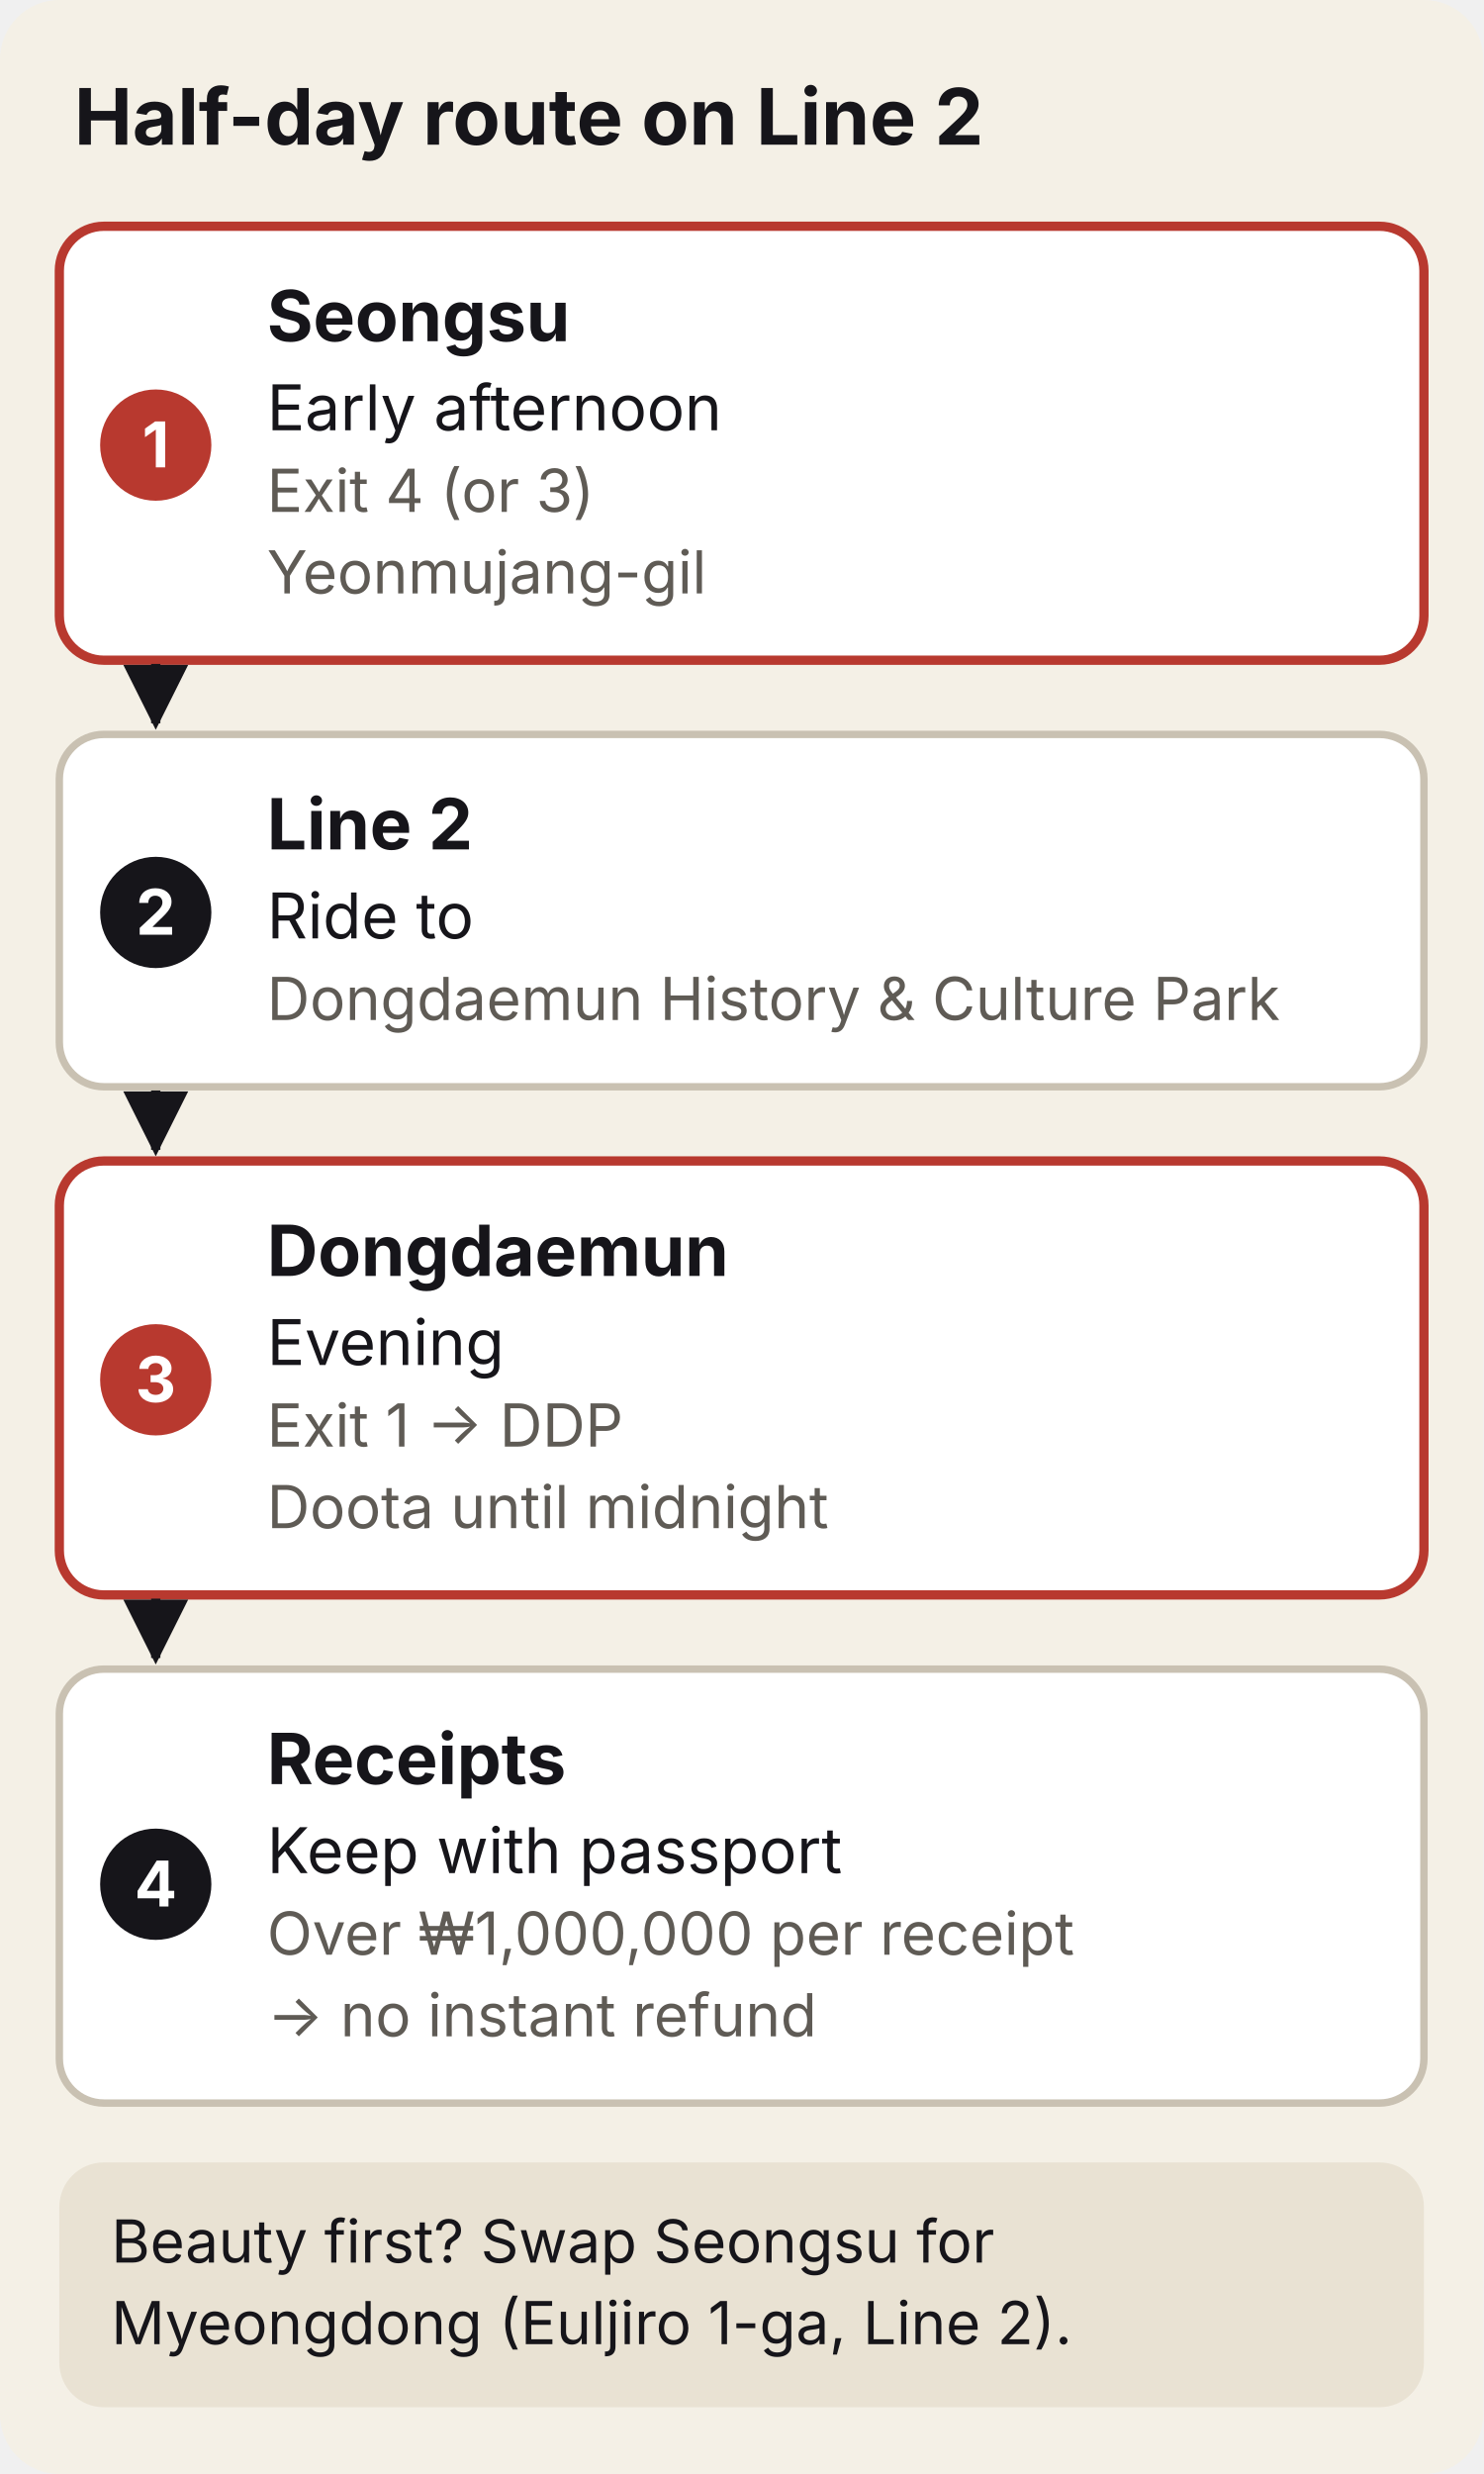
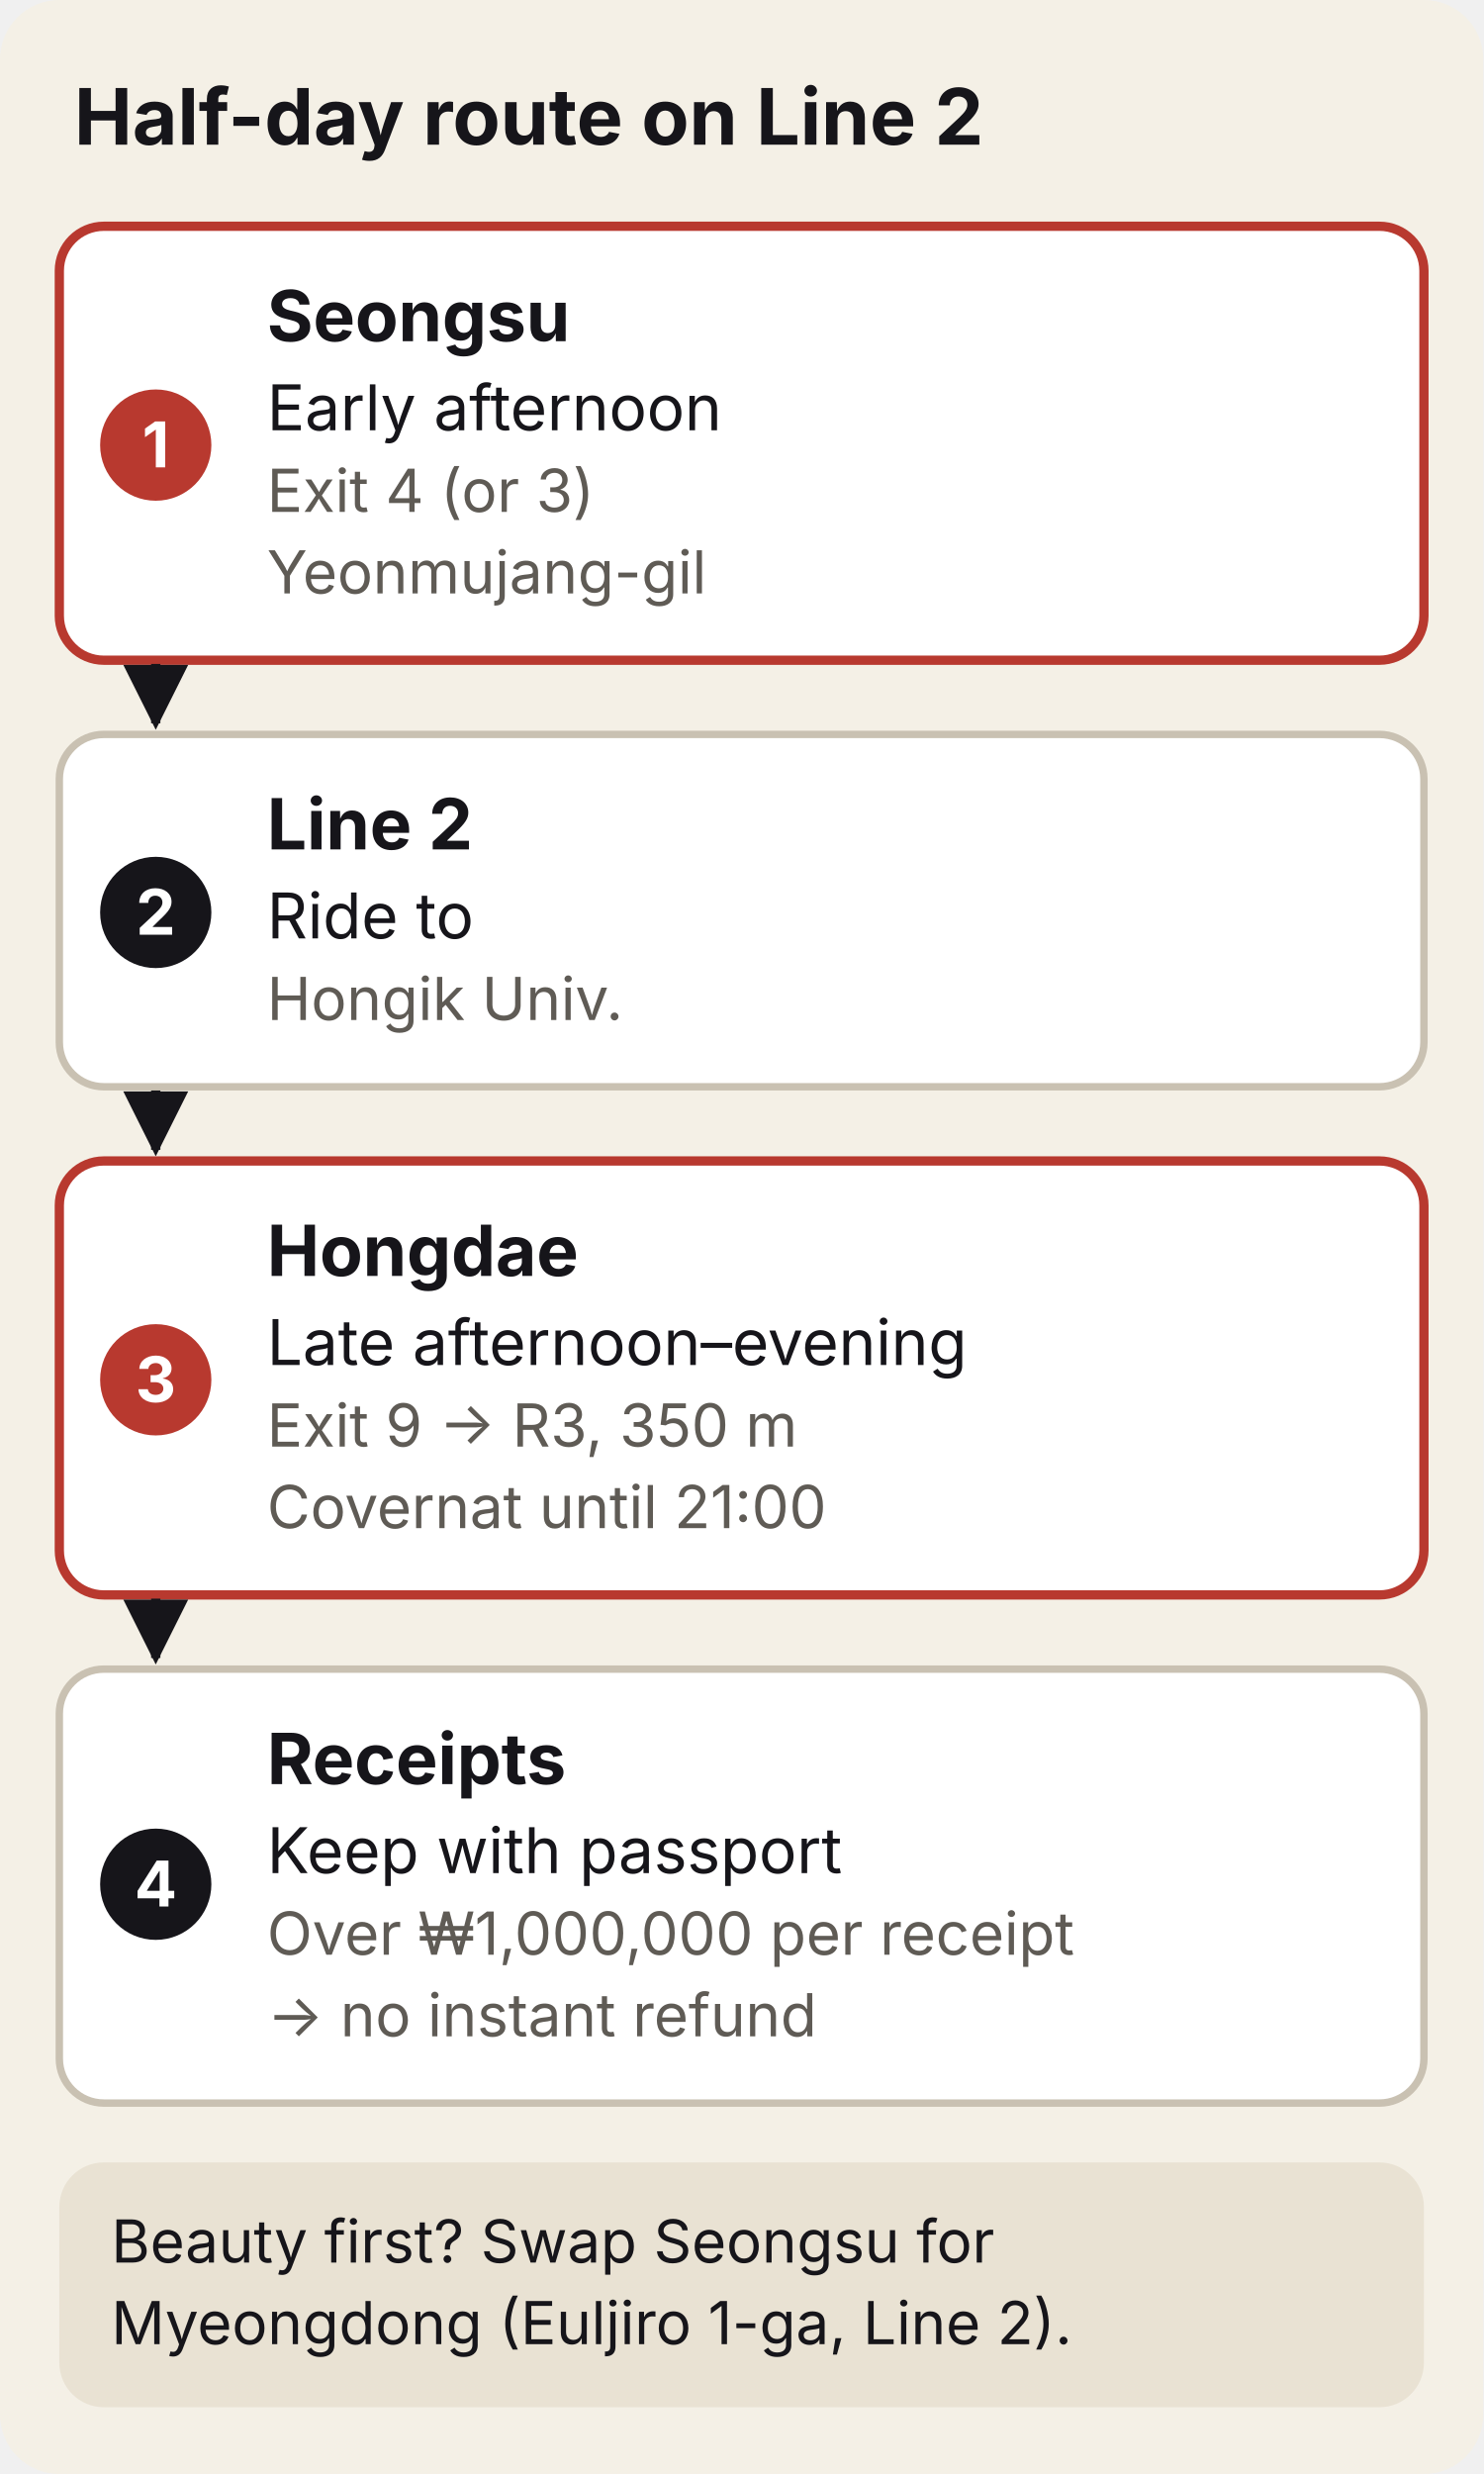
<svg xmlns="http://www.w3.org/2000/svg" viewBox="0 0 400 667" role="img" aria-label="Half-day route on Line 2" font-family="system-ui, -apple-system, &quot;Noto Sans KR&quot;, &quot;Noto Sans JP&quot;, &quot;Noto Sans TC&quot;, sans-serif">
  <rect width="400" height="667" rx="16" fill="#f4f0e6" />
  <defs>
    <marker id="ah" viewBox="0 0 10 10" refX="9" refY="5" markerWidth="7" markerHeight="7" orient="auto-start-reverse">
      <path d="M0,0 L10,5 L0,10 z" fill="#16151a" />
    </marker>
  </defs>
  <text x="20" y="39" font-size="21" fill="#16151a" font-weight="bold" text-anchor="start">Half-day route on Line 2</text>
  <rect x="16" y="61" width="368" height="117" rx="12" fill="#ffffff" stroke="#b8392f" stroke-width="2.5" />
  <circle cx="42" cy="120" r="15" fill="#b8392f" />
  <text x="42" y="126" font-size="17" fill="#ffffff" font-weight="bold" text-anchor="middle">1</text>
  <text x="72" y="92" font-size="19" fill="#16151a" font-weight="bold" text-anchor="start">Seongsu</text>
  <text x="72" y="116" font-size="17" fill="#16151a" text-anchor="start">Early afternoon</text>
  <text x="72" y="138" font-size="16" fill="#5f5b55" text-anchor="start">Exit 4 (or 3)</text>
  <text x="72" y="160" font-size="16" fill="#5f5b55" text-anchor="start">Yeonmujang-gil</text>
  <line x1="42" y1="179" x2="42" y2="195" stroke="#16151a" stroke-width="2.5" marker-end="url(#ah)" />
  <rect x="16" y="198" width="368" height="95" rx="12" fill="#ffffff" stroke="#c9c1b2" stroke-width="2" />
  <circle cx="42" cy="246" r="15" fill="#16151a" />
  <text x="42" y="252" font-size="17" fill="#ffffff" font-weight="bold" text-anchor="middle">2</text>
  <text x="72" y="229" font-size="19" fill="#16151a" font-weight="bold" text-anchor="start">Line 2</text>
  <text x="72" y="253" font-size="17" fill="#16151a" text-anchor="start">Ride to</text>
-   <text x="72" y="275" font-size="16" fill="#5f5b55" text-anchor="start">Dongdaemun History &amp; Culture Park</text>
+   <text x="72" y="275" font-size="16" fill="#5f5b55" text-anchor="start">Hongik Univ.</text>
  <line x1="42" y1="294" x2="42" y2="310" stroke="#16151a" stroke-width="2.5" marker-end="url(#ah)" />
  <rect x="16" y="313" width="368" height="117" rx="12" fill="#ffffff" stroke="#b8392f" stroke-width="2.5" />
  <circle cx="42" cy="372" r="15" fill="#b8392f" />
  <text x="42" y="378" font-size="17" fill="#ffffff" font-weight="bold" text-anchor="middle">3</text>
-   <text x="72" y="344" font-size="19" fill="#16151a" font-weight="bold" text-anchor="start">Dongdaemun</text>
-   <text x="72" y="368" font-size="17" fill="#16151a" text-anchor="start">Evening</text>
-   <text x="72" y="390" font-size="16" fill="#5f5b55" text-anchor="start">Exit 1 → DDP</text>
-   <text x="72" y="412" font-size="16" fill="#5f5b55" text-anchor="start">Doota until midnight</text>
+   <text x="72" y="344" font-size="19" fill="#16151a" font-weight="bold" text-anchor="start">Hongdae</text>
+   <text x="72" y="368" font-size="17" fill="#16151a" text-anchor="start">Late afternoon–evening</text>
+   <text x="72" y="390" font-size="16" fill="#5f5b55" text-anchor="start">Exit 9 → R3, 350 m</text>
+   <text x="72" y="412" font-size="16" fill="#5f5b55" text-anchor="start">Covernat until 21:00</text>
  <line x1="42" y1="431" x2="42" y2="447" stroke="#16151a" stroke-width="2.5" marker-end="url(#ah)" />
  <rect x="16" y="450" width="368" height="117" rx="12" fill="#ffffff" stroke="#c9c1b2" stroke-width="2" />
  <circle cx="42" cy="508" r="15" fill="#16151a" />
  <text x="42" y="514" font-size="17" fill="#ffffff" font-weight="bold" text-anchor="middle">4</text>
  <text x="72" y="481" font-size="19" fill="#16151a" font-weight="bold" text-anchor="start">Receipts</text>
  <text x="72" y="505" font-size="17" fill="#16151a" text-anchor="start">Keep with passport</text>
  <text x="72" y="527" font-size="16" fill="#5f5b55" text-anchor="start">Over ₩1,000,000 per receipt</text>
  <text x="72" y="549" font-size="16" fill="#5f5b55" text-anchor="start">→ no instant refund</text>
  <rect x="16" y="583" width="368" height="66" rx="12" fill="#e9e2d3" />
  <text x="30" y="610" font-size="16" fill="#16151a" text-anchor="start">Beauty first? Swap Seongsu for</text>
  <text x="30" y="632" font-size="16" fill="#16151a" text-anchor="start">Myeongdong (Euljiro 1-ga, Line 2).</text>
</svg>
